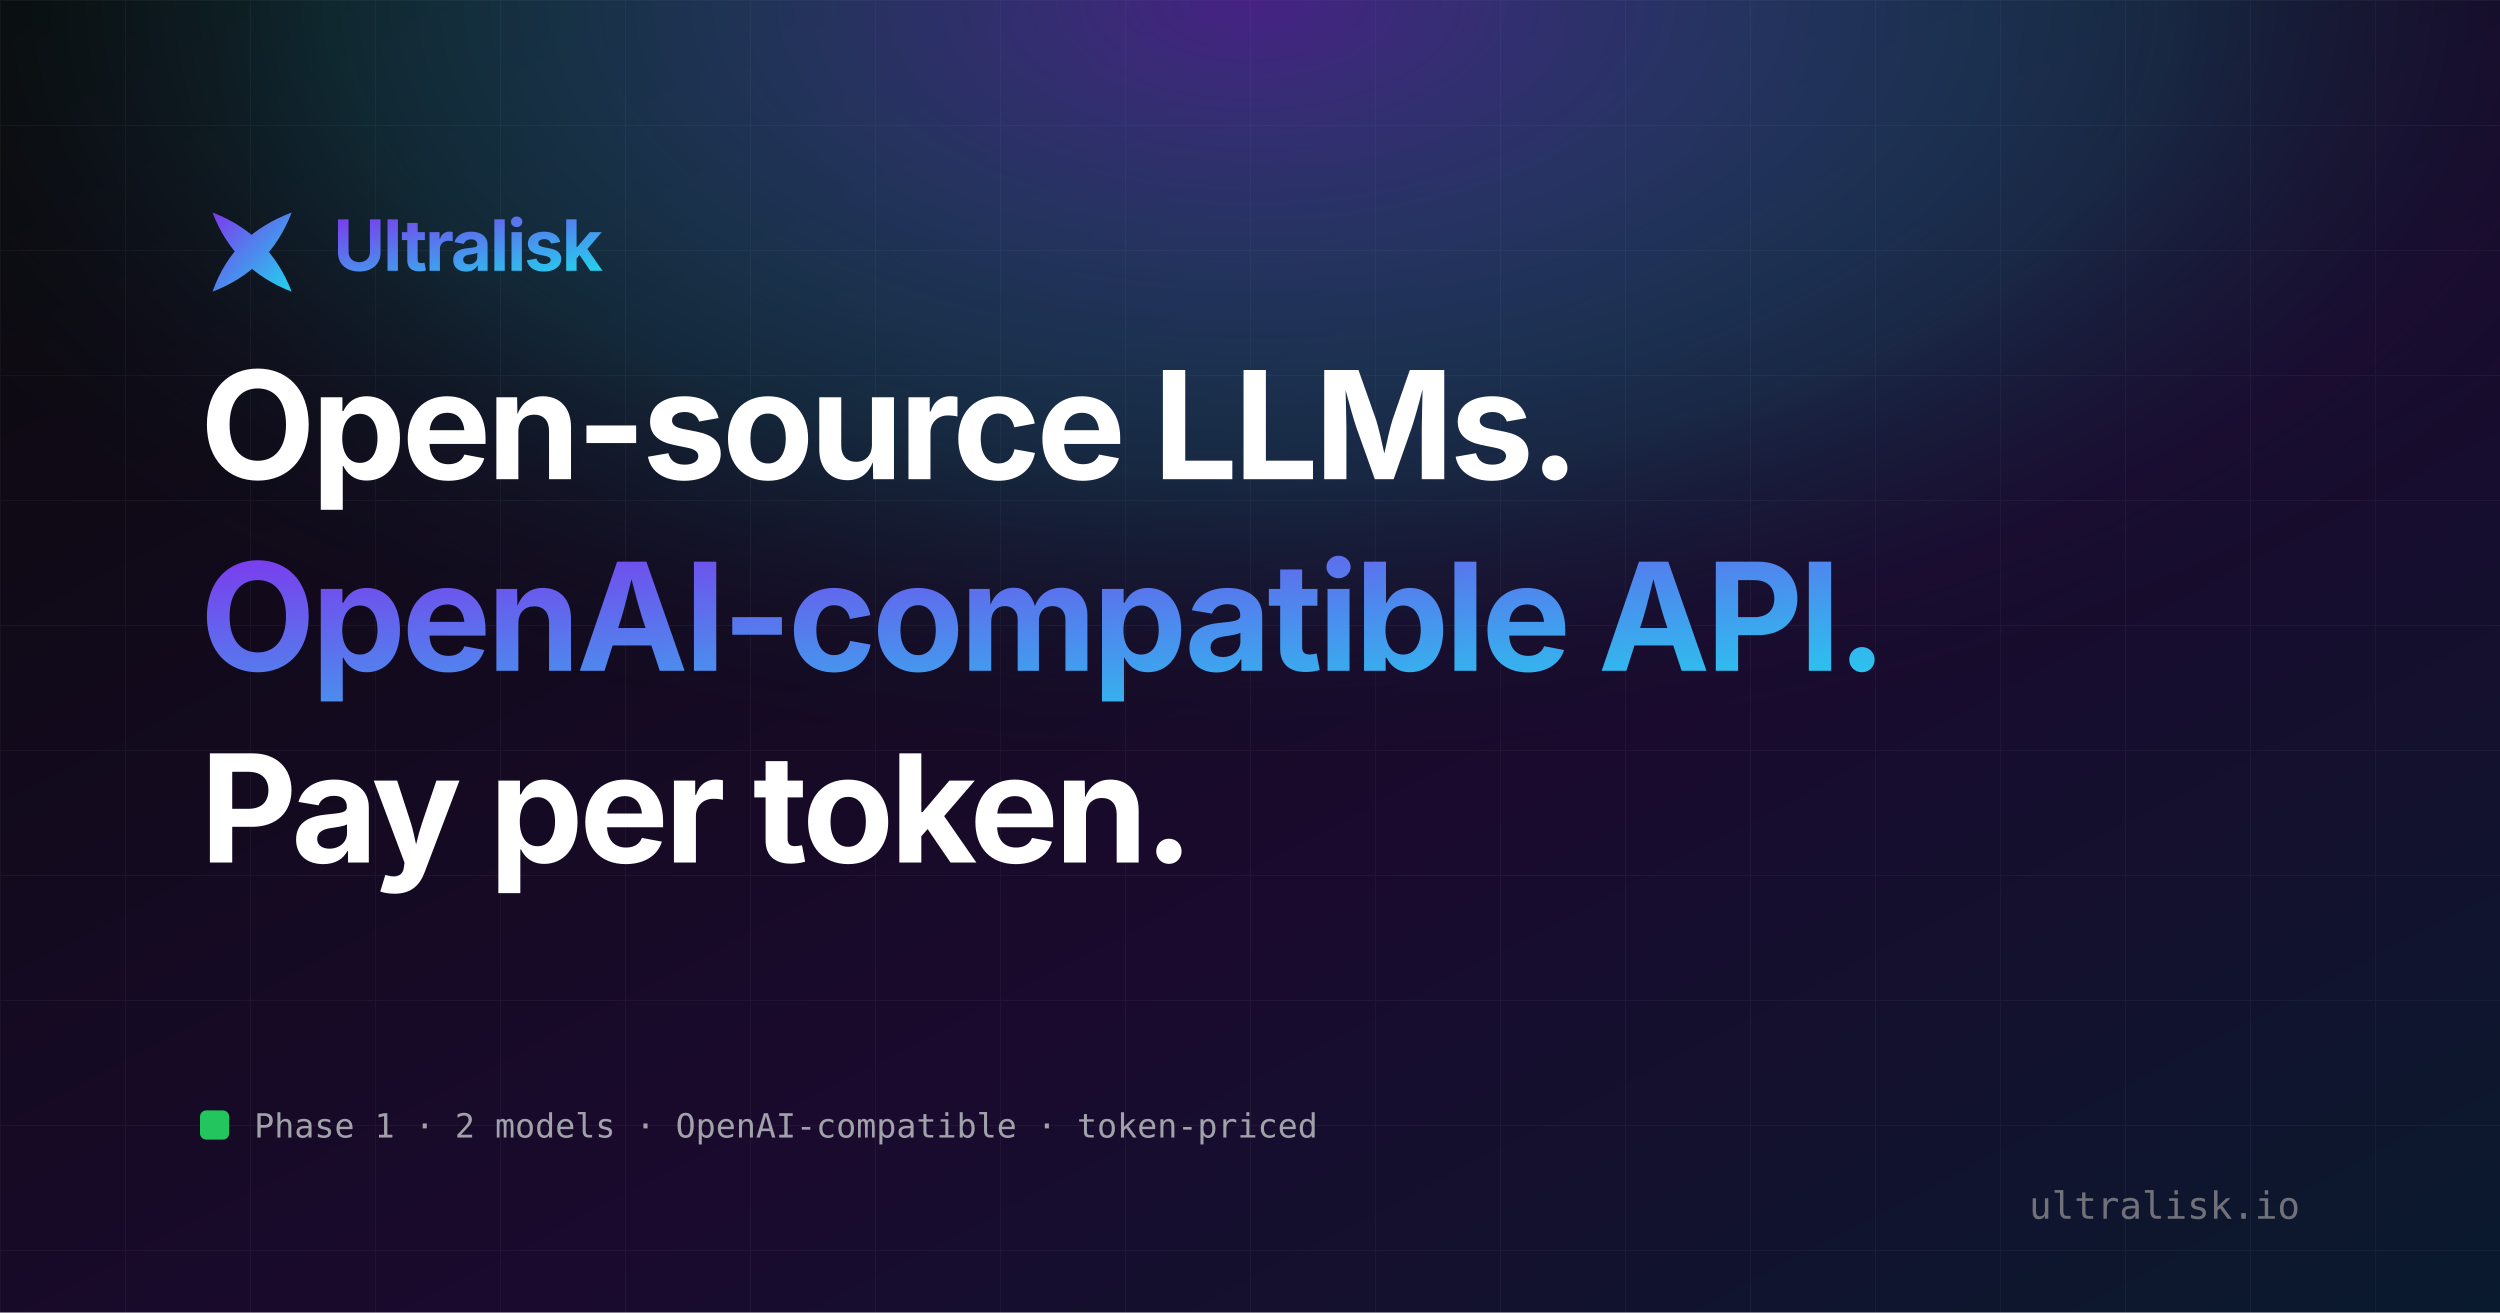
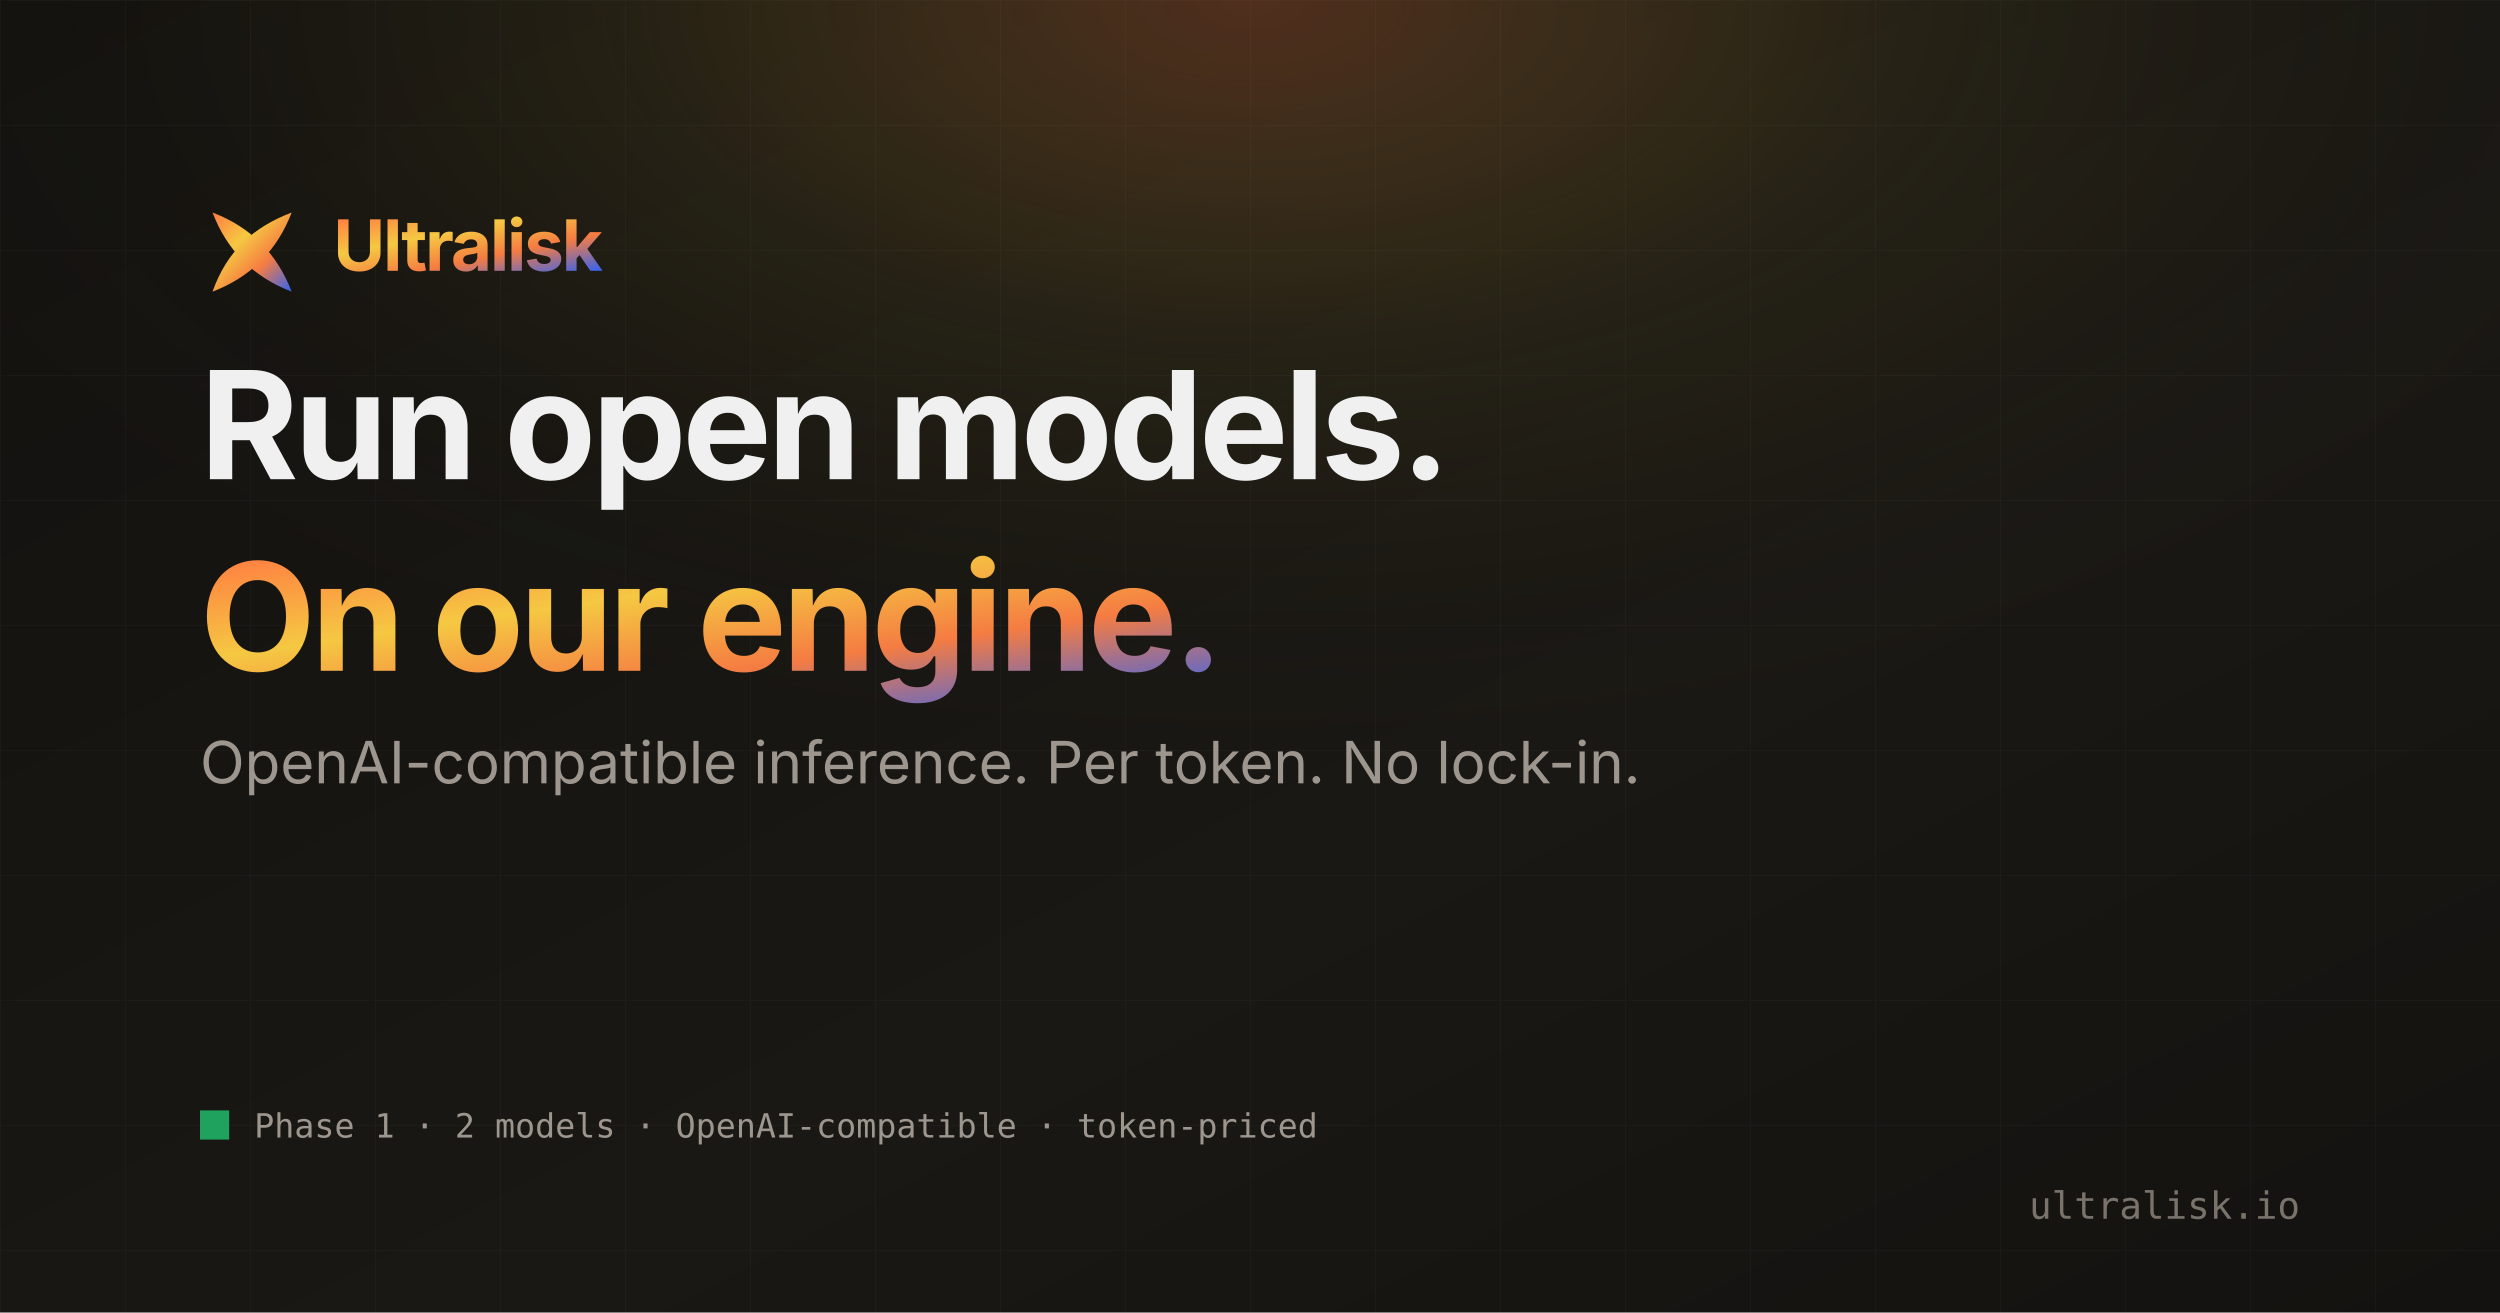
<svg xmlns="http://www.w3.org/2000/svg" viewBox="0 0 1200 630" width="1200" height="630">
  <defs>
    <linearGradient id="bg" x1="0%" y1="0%" x2="100%" y2="100%">
-       <stop offset="0%" stop-color="#0A0A0A" />
-       <stop offset="60%" stop-color="#1a0a2e" />
-       <stop offset="100%" stop-color="#0a1a2e" />
+       <stop offset="0%" stop-color="#12110F" />
+       <stop offset="60%" stop-color="#1a1814" />
+       <stop offset="100%" stop-color="#141210" />
    </linearGradient>
    <radialGradient id="glow" cx="50%" cy="0%" r="60%">
-       <stop offset="0%" stop-color="#7C3AED" stop-opacity="0.5" />
-       <stop offset="60%" stop-color="#22D3EE" stop-opacity="0.15" />
-       <stop offset="100%" stop-color="#000000" stop-opacity="0" />
+       <stop offset="0%" stop-color="#FF7B42" stop-opacity="0.25" />
+       <stop offset="40%" stop-color="#F5C842" stop-opacity="0.08" />
+       <stop offset="100%" stop-color="#12110F" stop-opacity="0" />
    </radialGradient>
-     <linearGradient id="brand" x1="0%" y1="0%" x2="100%" y2="100%">
-       <stop offset="0%" stop-color="#7C3AED" />
-       <stop offset="100%" stop-color="#22D3EE" />
+     <linearGradient id="thermal" x1="0%" y1="0%" x2="100%" y2="100%">
+       <stop offset="0%" stop-color="#FF7B42" />
+       <stop offset="35%" stop-color="#F5C842" />
+       <stop offset="65%" stop-color="#F57C42" />
+       <stop offset="100%" stop-color="#3162F4" />
    </linearGradient>
    <pattern id="grid" x="0" y="0" width="60" height="60" patternUnits="userSpaceOnUse">
-       <path d="M 60 0 L 0 0 0 60" fill="none" stroke="rgba(255,255,255,0.04)" stroke-width="1" />
+       <path d="M 60 0 L 0 0 0 60" fill="none" stroke="rgba(255,255,255,0.03)" stroke-width="1" />
    </pattern>
  </defs>
  <rect width="1200" height="630" fill="url(#bg)" />
  <rect width="1200" height="630" fill="url(#grid)" />
  <rect width="1200" height="630" fill="url(#glow)" />
  <g transform="translate(96, 96)">
    <g transform="translate(0, 0) scale(0.5)">
-       <path d="M 12 12 C 48.64 26.02, 73.98 51.36, 88 88 C 51.36 73.98, 26.02 48.64, 12 12 Z" fill="url(#brand)" />
-       <path d="M 88 12 C 51.36 26.02, 26.02 48.64, 12 88 C 48.64 73.98, 73.98 48.64, 88 12 Z" fill="url(#brand)" />
+       <path d="M 12 12 C 48.64 26.02, 73.98 51.36, 88 88 C 51.36 73.98, 26.02 48.64, 12 12 Z" fill="url(#thermal)" />
+       <path d="M 88 12 C 51.36 26.02, 26.02 48.64, 12 88 C 48.64 73.98, 73.98 48.64, 88 12 Z" fill="url(#thermal)" />
    </g>
-     <text x="64" y="34" font-family="Inter, -apple-system, sans-serif" font-size="34" font-weight="700" fill="url(#brand)" letter-spacing="-1">Ultralisk</text>
+     <text x="64" y="34" font-family="'Instrument Sans', -apple-system, sans-serif" font-size="34" font-weight="700" fill="url(#thermal)" letter-spacing="-1">Ultralisk</text>
  </g>
-   <g transform="translate(96, 230)" font-family="Inter, -apple-system, sans-serif">
-     <text font-size="72" font-weight="700" fill="white" letter-spacing="-2">
-       <tspan x="0" y="0">Open-source LLMs.</tspan>
+   <g transform="translate(96, 230)" font-family="'Instrument Sans', -apple-system, sans-serif">
+     <text font-size="72" font-weight="700" fill="#f0f0f0" letter-spacing="-2">
+       <tspan x="0" y="0">Run open models.</tspan>
    </text>
-     <text font-size="72" font-weight="700" fill="url(#brand)" letter-spacing="-2">
-       <tspan x="0" y="92">OpenAI-compatible API.</tspan>
+     <text font-size="72" font-weight="700" fill="url(#thermal)" letter-spacing="-2">
+       <tspan x="0" y="92">On our engine.</tspan>
    </text>
-     <text font-size="72" font-weight="700" fill="white" letter-spacing="-2">
-       <tspan x="0" y="184">Pay per token.</tspan>
+     <text font-size="28" fill="#9d968e" letter-spacing="0">
+       <tspan x="0" y="146">OpenAI-compatible inference. Per token. No lock-in.</tspan>
    </text>
  </g>
  <g transform="translate(96, 555)" font-family="JetBrains Mono, ui-monospace, monospace">
-     <rect x="0" y="-22" width="14" height="14" rx="3" fill="#22c55e" />
-     <text x="26" y="-9" font-size="16" fill="#a1a1aa">Phase 1 · 2 models · OpenAI-compatible · token-priced</text>
+     <rect x="0" y="-22" width="14" height="14" fill="#1fa25e" />
+     <text x="26" y="-9" font-size="16" fill="#9d968e">Phase 1 · 2 models · OpenAI-compatible · token-priced</text>
  </g>
-   <text x="1104" y="585" font-family="JetBrains Mono, ui-monospace, monospace" font-size="18" fill="#71717a" text-anchor="end">ultralisk.io</text>
+   <text x="1104" y="585" font-family="JetBrains Mono, ui-monospace, monospace" font-size="18" fill="#7a736b" text-anchor="end">ultralisk.io</text>
</svg>
